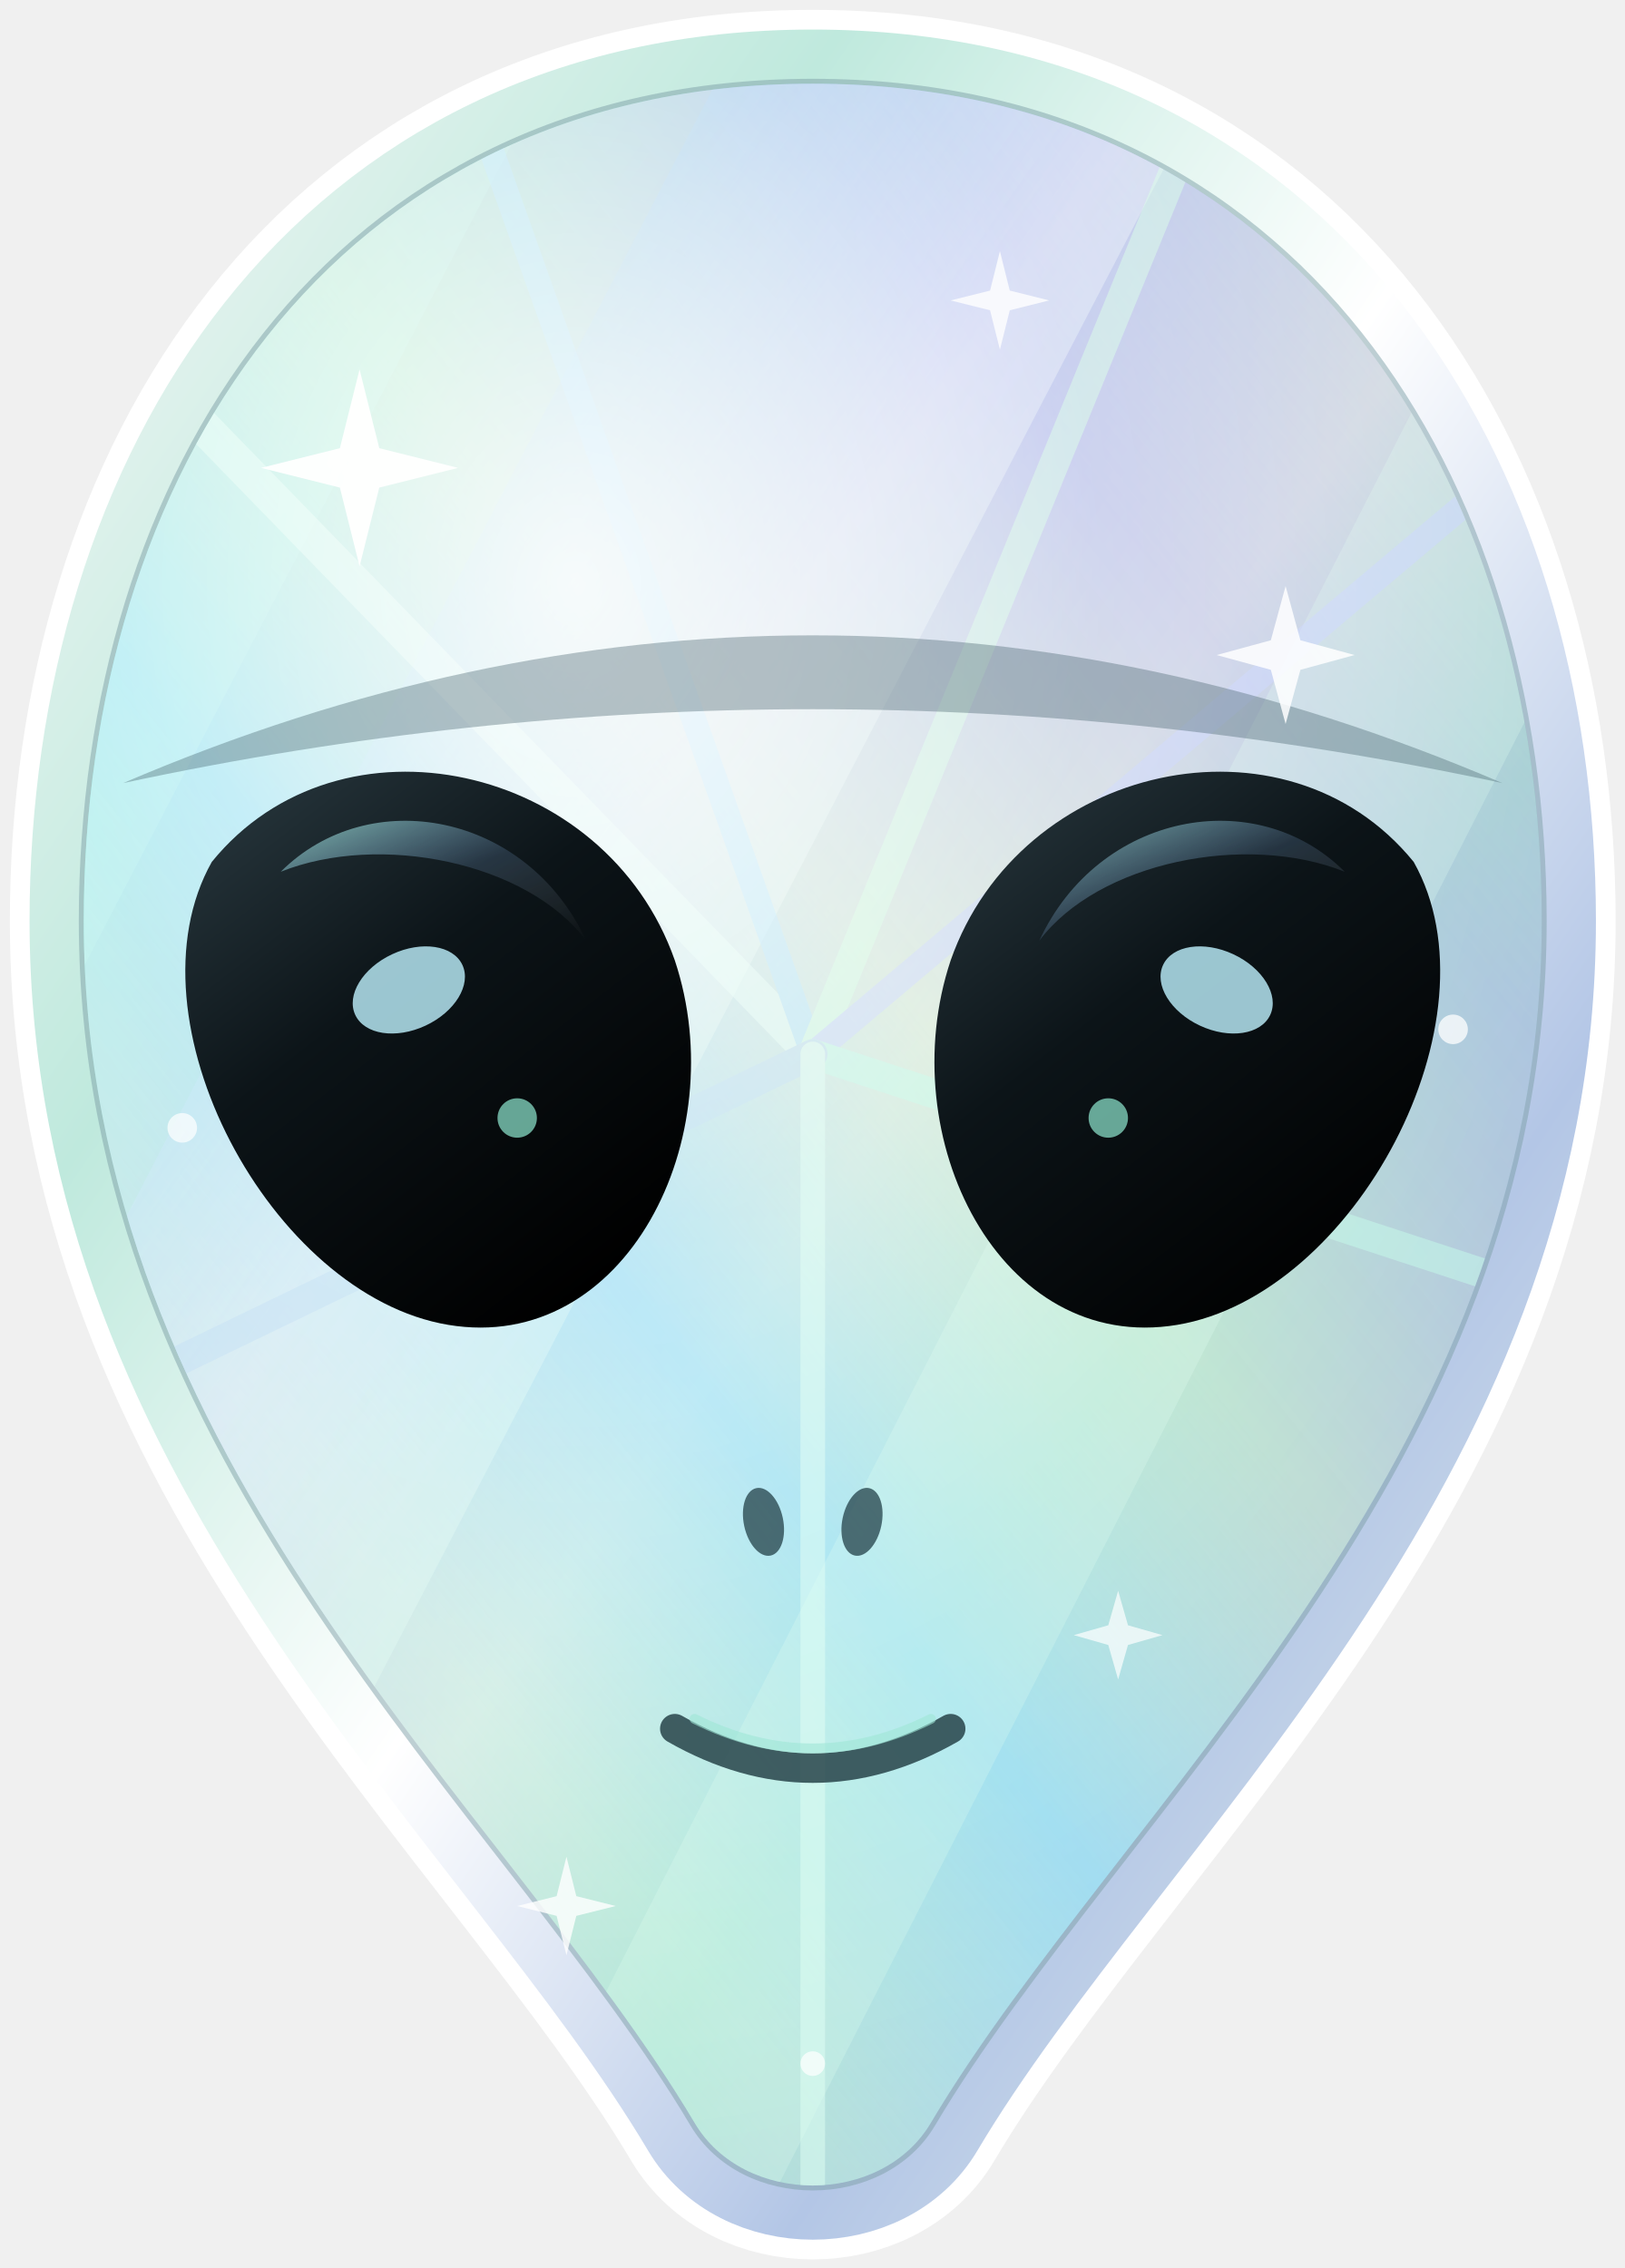
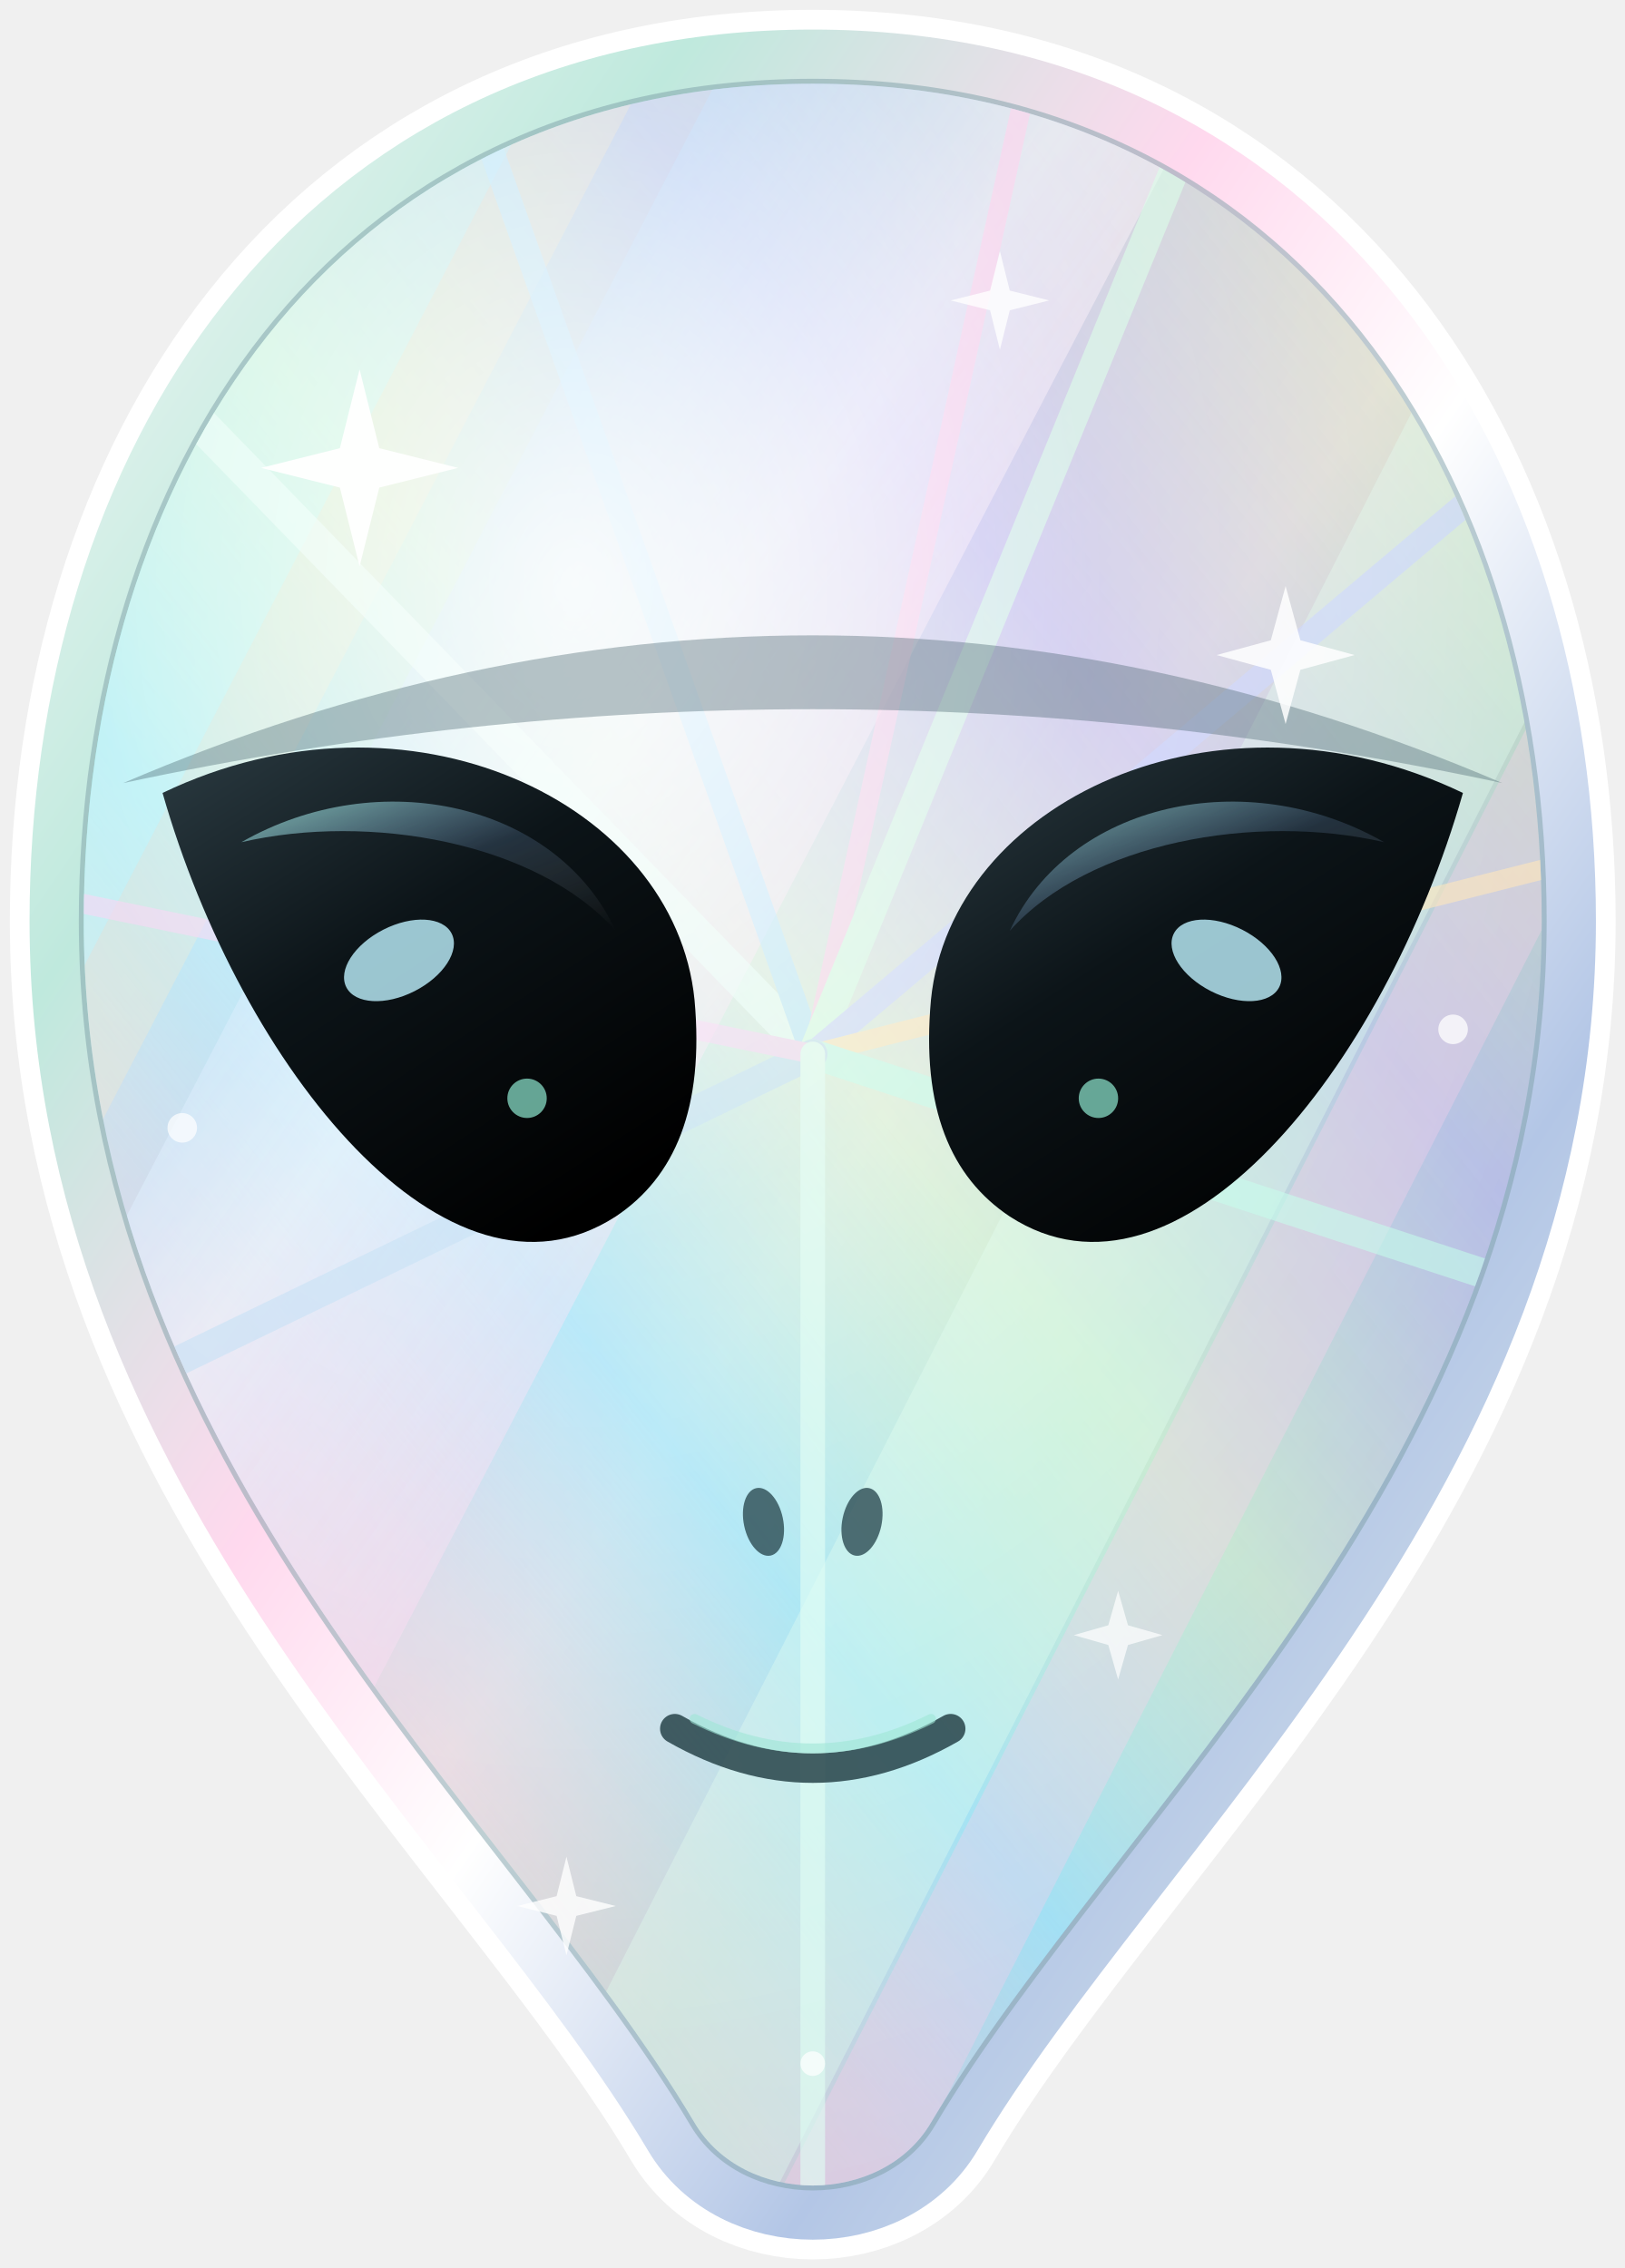
<svg xmlns="http://www.w3.org/2000/svg" viewBox="35.0 21.0 329.8 460.5">
  <defs>
    <clipPath id="headClip">
      <path d="M200,38 C102,38 52,118 52,208 C52,318 138,388 176,452 C186,469 214,469 224,452 C262,388 348,318 348,208 C348,118 298,38 200,38 Z" />
    </clipPath>
    <linearGradient id="foilBase" x1="0" y1="0" x2="1" y2="1">
      <stop offset="0" stop-color="#aebfc9" />
      <stop offset="0.18" stop-color="#8fd8c8" />
      <stop offset="0.36" stop-color="#9db4de" />
      <stop offset="0.52" stop-color="#c8d6d2" />
      <stop offset="0.66" stop-color="#7fc9b4" />
      <stop offset="0.82" stop-color="#8aa3c9" />
      <stop offset="1" stop-color="#b9c9c4" />
    </linearGradient>
    <linearGradient id="foilStreak1" x1="0" y1="1" x2="1" y2="0">
      <stop offset="0" stop-color="#ffffff" stop-opacity="0" />
-       <stop offset="0.30" stop-color="#d6fff2" stop-opacity="0.55" />
-       <stop offset="0.42" stop-color="#a0e8ff" stop-opacity="0.75" />
-       <stop offset="0.55" stop-color="#e8ffe0" stop-opacity="0.5" />
-       <stop offset="0.70" stop-color="#c9c2ff" stop-opacity="0.45" />
+       <stop offset="0.28" stop-color="#ffd9ec" stop-opacity="0.55" />
+       <stop offset="0.40" stop-color="#a0e8ff" stop-opacity="0.8" />
+       <stop offset="0.52" stop-color="#e8ffd8" stop-opacity="0.6" />
+       <stop offset="0.66" stop-color="#d0b8ff" stop-opacity="0.55" />
+       <stop offset="0.80" stop-color="#ffe9c4" stop-opacity="0.4" />
      <stop offset="1" stop-color="#ffffff" stop-opacity="0" />
    </linearGradient>
    <linearGradient id="foilStreak2" x1="1" y1="1" x2="0" y2="0">
      <stop offset="0" stop-color="#ffffff" stop-opacity="0" />
-       <stop offset="0.25" stop-color="#b6ffe4" stop-opacity="0.5" />
-       <stop offset="0.5" stop-color="#ffffff" stop-opacity="0.65" />
-       <stop offset="0.62" stop-color="#9fd0ff" stop-opacity="0.5" />
+       <stop offset="0.22" stop-color="#b6ffe4" stop-opacity="0.6" />
+       <stop offset="0.40" stop-color="#ffd6f2" stop-opacity="0.55" />
+       <stop offset="0.52" stop-color="#ffffff" stop-opacity="0.7" />
+       <stop offset="0.64" stop-color="#9fd0ff" stop-opacity="0.6" />
+       <stop offset="0.80" stop-color="#fff3b8" stop-opacity="0.45" />
      <stop offset="1" stop-color="#ffffff" stop-opacity="0" />
    </linearGradient>
    <linearGradient id="rimFoil" x1="0" y1="0" x2="1" y2="1">
      <stop offset="0" stop-color="#f2f7f5" />
-       <stop offset="0.25" stop-color="#bfe9dd" />
-       <stop offset="0.5" stop-color="#ffffff" />
+       <stop offset="0.2" stop-color="#bfe9dd" />
+       <stop offset="0.4" stop-color="#ffd9ee" />
+       <stop offset="0.55" stop-color="#ffffff" />
      <stop offset="0.75" stop-color="#b3c6e6" />
      <stop offset="1" stop-color="#e8f2ec" />
    </linearGradient>
    <radialGradient id="domeGlow" cx="0.38" cy="0.28" r="0.75">
      <stop offset="0" stop-color="#ffffff" stop-opacity="0.85" />
      <stop offset="0.35" stop-color="#ffffff" stop-opacity="0.25" />
      <stop offset="1" stop-color="#ffffff" stop-opacity="0" />
    </radialGradient>
    <radialGradient id="edgeShade" cx="0.5" cy="0.45" r="0.68">
      <stop offset="0" stop-color="#22343a" stop-opacity="0" />
      <stop offset="0.75" stop-color="#22343a" stop-opacity="0" />
      <stop offset="1" stop-color="#1f3a44" stop-opacity="0.45" />
    </radialGradient>
    <linearGradient id="eyeGrad" x1="0" y1="0" x2="0.7" y2="1">
      <stop offset="0" stop-color="#2b3b42" />
      <stop offset="0.45" stop-color="#0c1418" />
      <stop offset="1" stop-color="#000000" />
    </linearGradient>
    <linearGradient id="eyeSheen" x1="0" y1="0" x2="1" y2="1">
      <stop offset="0" stop-color="#9fe8d8" stop-opacity="0.75" />
      <stop offset="0.5" stop-color="#7fa8d8" stop-opacity="0.2" />
      <stop offset="1" stop-color="#ffffff" stop-opacity="0" />
    </linearGradient>
  </defs>
  <path d="M200,38 C102,38 52,118 52,208 C52,318 138,388 176,452 C186,469 214,469 224,452 C262,388 348,318 348,208 C348,118 298,38 200,38 Z" fill="none" stroke="#ffffff" stroke-width="30" stroke-linejoin="round" />
  <path d="M200,38 C102,38 52,118 52,208 C52,318 138,388 176,452 C186,469 214,469 224,452 C262,388 348,318 348,208 C348,118 298,38 200,38 Z" fill="none" stroke="url(#rimFoil)" stroke-width="22" stroke-linejoin="round" />
  <path d="M200,38 C102,38 52,118 52,208 C52,318 138,388 176,452 C186,469 214,469 224,452 C262,388 348,318 348,208 C348,118 298,38 200,38 Z" fill="none" stroke="#7fa0a8" stroke-width="2" stroke-opacity="0.5" stroke-linejoin="round" />
  <path d="M200,38 C102,38 52,118 52,208 C52,318 138,388 176,452 C186,469 214,469 224,452 C262,388 348,318 348,208 C348,118 298,38 200,38 Z" fill="url(#foilBase)" />
  <g clip-path="url(#headClip)">
    <rect x="0" y="0" width="400" height="500" fill="url(#foilStreak1)" />
-     <g opacity="0.55">
+     <g opacity="0.7">
      <polygon points="-60,500 40,500 300,0 200,0" fill="url(#foilStreak2)" />
-       <polygon points="120,500 175,500 430,0 375,0" fill="#dffff0" opacity="0.45" />
-       <polygon points="230,500 265,500 520,0 485,0" fill="#b9d4ff" opacity="0.4" />
-       <polygon points="-140,500 -95,500 165,0 120,0" fill="#c4fff3" opacity="0.4" />
+       <polygon points="120,500 175,500 430,0 375,0" fill="#dffff0" opacity="0.5" />
+       <polygon points="176,500 200,500 455,0 431,0" fill="#ffc9ea" opacity="0.45" />
+       <polygon points="230,500 265,500 520,0 485,0" fill="#b9d4ff" opacity="0.45" />
+       <polygon points="-140,500 -95,500 165,0 120,0" fill="#c4fff3" opacity="0.45" />
+       <polygon points="-95,500 -75,500 185,0 165,0" fill="#ffe6b8" opacity="0.4" />
    </g>
-     <g stroke-linecap="round" opacity="0.5">
+     <g stroke-linecap="round" opacity="0.6">
      <line x1="200" y1="235" x2="30" y2="60" stroke="#e6fff6" stroke-width="7" />
      <line x1="200" y1="235" x2="120" y2="10" stroke="#aee3ff" stroke-width="5" />
+       <line x1="200" y1="235" x2="250" y2="8" stroke="#ffc7e8" stroke-width="4" />
      <line x1="200" y1="235" x2="290" y2="15" stroke="#d2ffe2" stroke-width="6" />
      <line x1="200" y1="235" x2="372" y2="90" stroke="#c3cfff" stroke-width="5" />
+       <line x1="200" y1="235" x2="378" y2="190" stroke="#ffe3b0" stroke-width="4" />
      <line x1="200" y1="235" x2="368" y2="290" stroke="#bdfbe7" stroke-width="6" />
      <line x1="200" y1="235" x2="45" y2="310" stroke="#b8d9f2" stroke-width="6" />
+       <line x1="200" y1="235" x2="30" y2="200" stroke="#f6c9f2" stroke-width="4" />
      <line x1="200" y1="235" x2="200" y2="470" stroke="#defff4" stroke-width="5" />
    </g>
    <rect x="0" y="0" width="400" height="500" fill="url(#domeGlow)" />
    <rect x="0" y="0" width="400" height="500" fill="url(#edgeShade)" />
    <path d="M60,180 Q200,120 340,180 Q200,150 60,180 Z" fill="#3d5a63" opacity="0.35" />
  </g>
  <g>
-     <path d="M78,196 C104,164 158,176 172,216 C184,252 162,296 126,290 C90,284 60,228 78,196 Z" fill="url(#eyeGrad)" />
-     <path d="M322,196 C296,164 242,176 228,216 C216,252 238,296 274,290 C310,284 340,228 322,196 Z" fill="url(#eyeGrad)" />
-     <path d="M92,198 C110,180 142,186 154,212 C142,196 112,190 92,198 Z" fill="url(#eyeSheen)" />
-     <path d="M308,198 C290,180 258,186 246,212 C258,196 288,190 308,198 Z" fill="url(#eyeSheen)" />
-     <ellipse cx="118" cy="222" rx="12" ry="8" fill="#bff2ff" opacity="0.8" transform="rotate(-25 118 222)" />
-     <ellipse cx="282" cy="222" rx="12" ry="8" fill="#bff2ff" opacity="0.8" transform="rotate(25 282 222)" />
-     <circle cx="140" cy="248" r="4" fill="#8fe8d0" opacity="0.7" />
-     <circle cx="260" cy="248" r="4" fill="#8fe8d0" opacity="0.7" />
+     <path d="M68,182 C118,158 172,184 176,224 C178,246 172,260 160,268 C126,290 84,238 68,182 Z" fill="url(#eyeGrad)" />
+     <path d="M332,182 C282,158 228,184 224,224 C222,246 228,260 240,268 C274,290 316,238 332,182 Z" fill="url(#eyeGrad)" />
+     <path d="M84,192 C112,176 148,184 160,210 C144,192 110,186 84,192 Z" fill="url(#eyeSheen)" />
+     <path d="M316,192 C288,176 252,184 240,210 C256,192 290,186 316,192 Z" fill="url(#eyeSheen)" />
+     <ellipse cx="116" cy="216" rx="12" ry="7" fill="#bff2ff" opacity="0.8" transform="rotate(-27 116 216)" />
+     <ellipse cx="284" cy="216" rx="12" ry="7" fill="#bff2ff" opacity="0.8" transform="rotate(27 284 216)" />
+     <circle cx="142" cy="244" r="4" fill="#8fe8d0" opacity="0.7" />
+     <circle cx="258" cy="244" r="4" fill="#8fe8d0" opacity="0.7" />
  </g>
  <ellipse cx="190" cy="330" rx="4" ry="7" fill="#2c4b52" opacity="0.8" transform="rotate(-12 190 330)" />
  <ellipse cx="210" cy="330" rx="4" ry="7" fill="#2c4b52" opacity="0.8" transform="rotate(12 210 330)" />
  <path d="M172,372 Q200,388 228,372" fill="none" stroke="#274349" stroke-width="6" stroke-linecap="round" opacity="0.85" />
  <path d="M176,370 Q200,382 224,370" fill="none" stroke="#9fe6d6" stroke-width="2" stroke-linecap="round" opacity="0.6" />
  <g fill="#ffffff">
    <path d="M108,96 L112,112 L128,116 L112,120 L108,136 L104,120 L88,116 L104,112 Z" opacity="0.95" />
    <path d="M296,140 L299,151 L310,154 L299,157 L296,168 L293,157 L282,154 L293,151 Z" opacity="0.85" />
    <path d="M238,72 L240,80 L248,82 L240,84 L238,92 L236,84 L228,82 L236,80 Z" opacity="0.8" />
    <path d="M150,398 L152,406 L160,408 L152,410 L150,418 L148,410 L140,408 L148,406 Z" opacity="0.8" />
    <path d="M262,344 L264,351 L271,353 L264,355 L262,362 L260,355 L253,353 L260,351 Z" opacity="0.7" />
    <circle cx="330" cy="230" r="3" opacity="0.75" />
    <circle cx="72" cy="250" r="3" opacity="0.7" />
    <circle cx="200" cy="440" r="2.5" opacity="0.7" />
  </g>
</svg>
